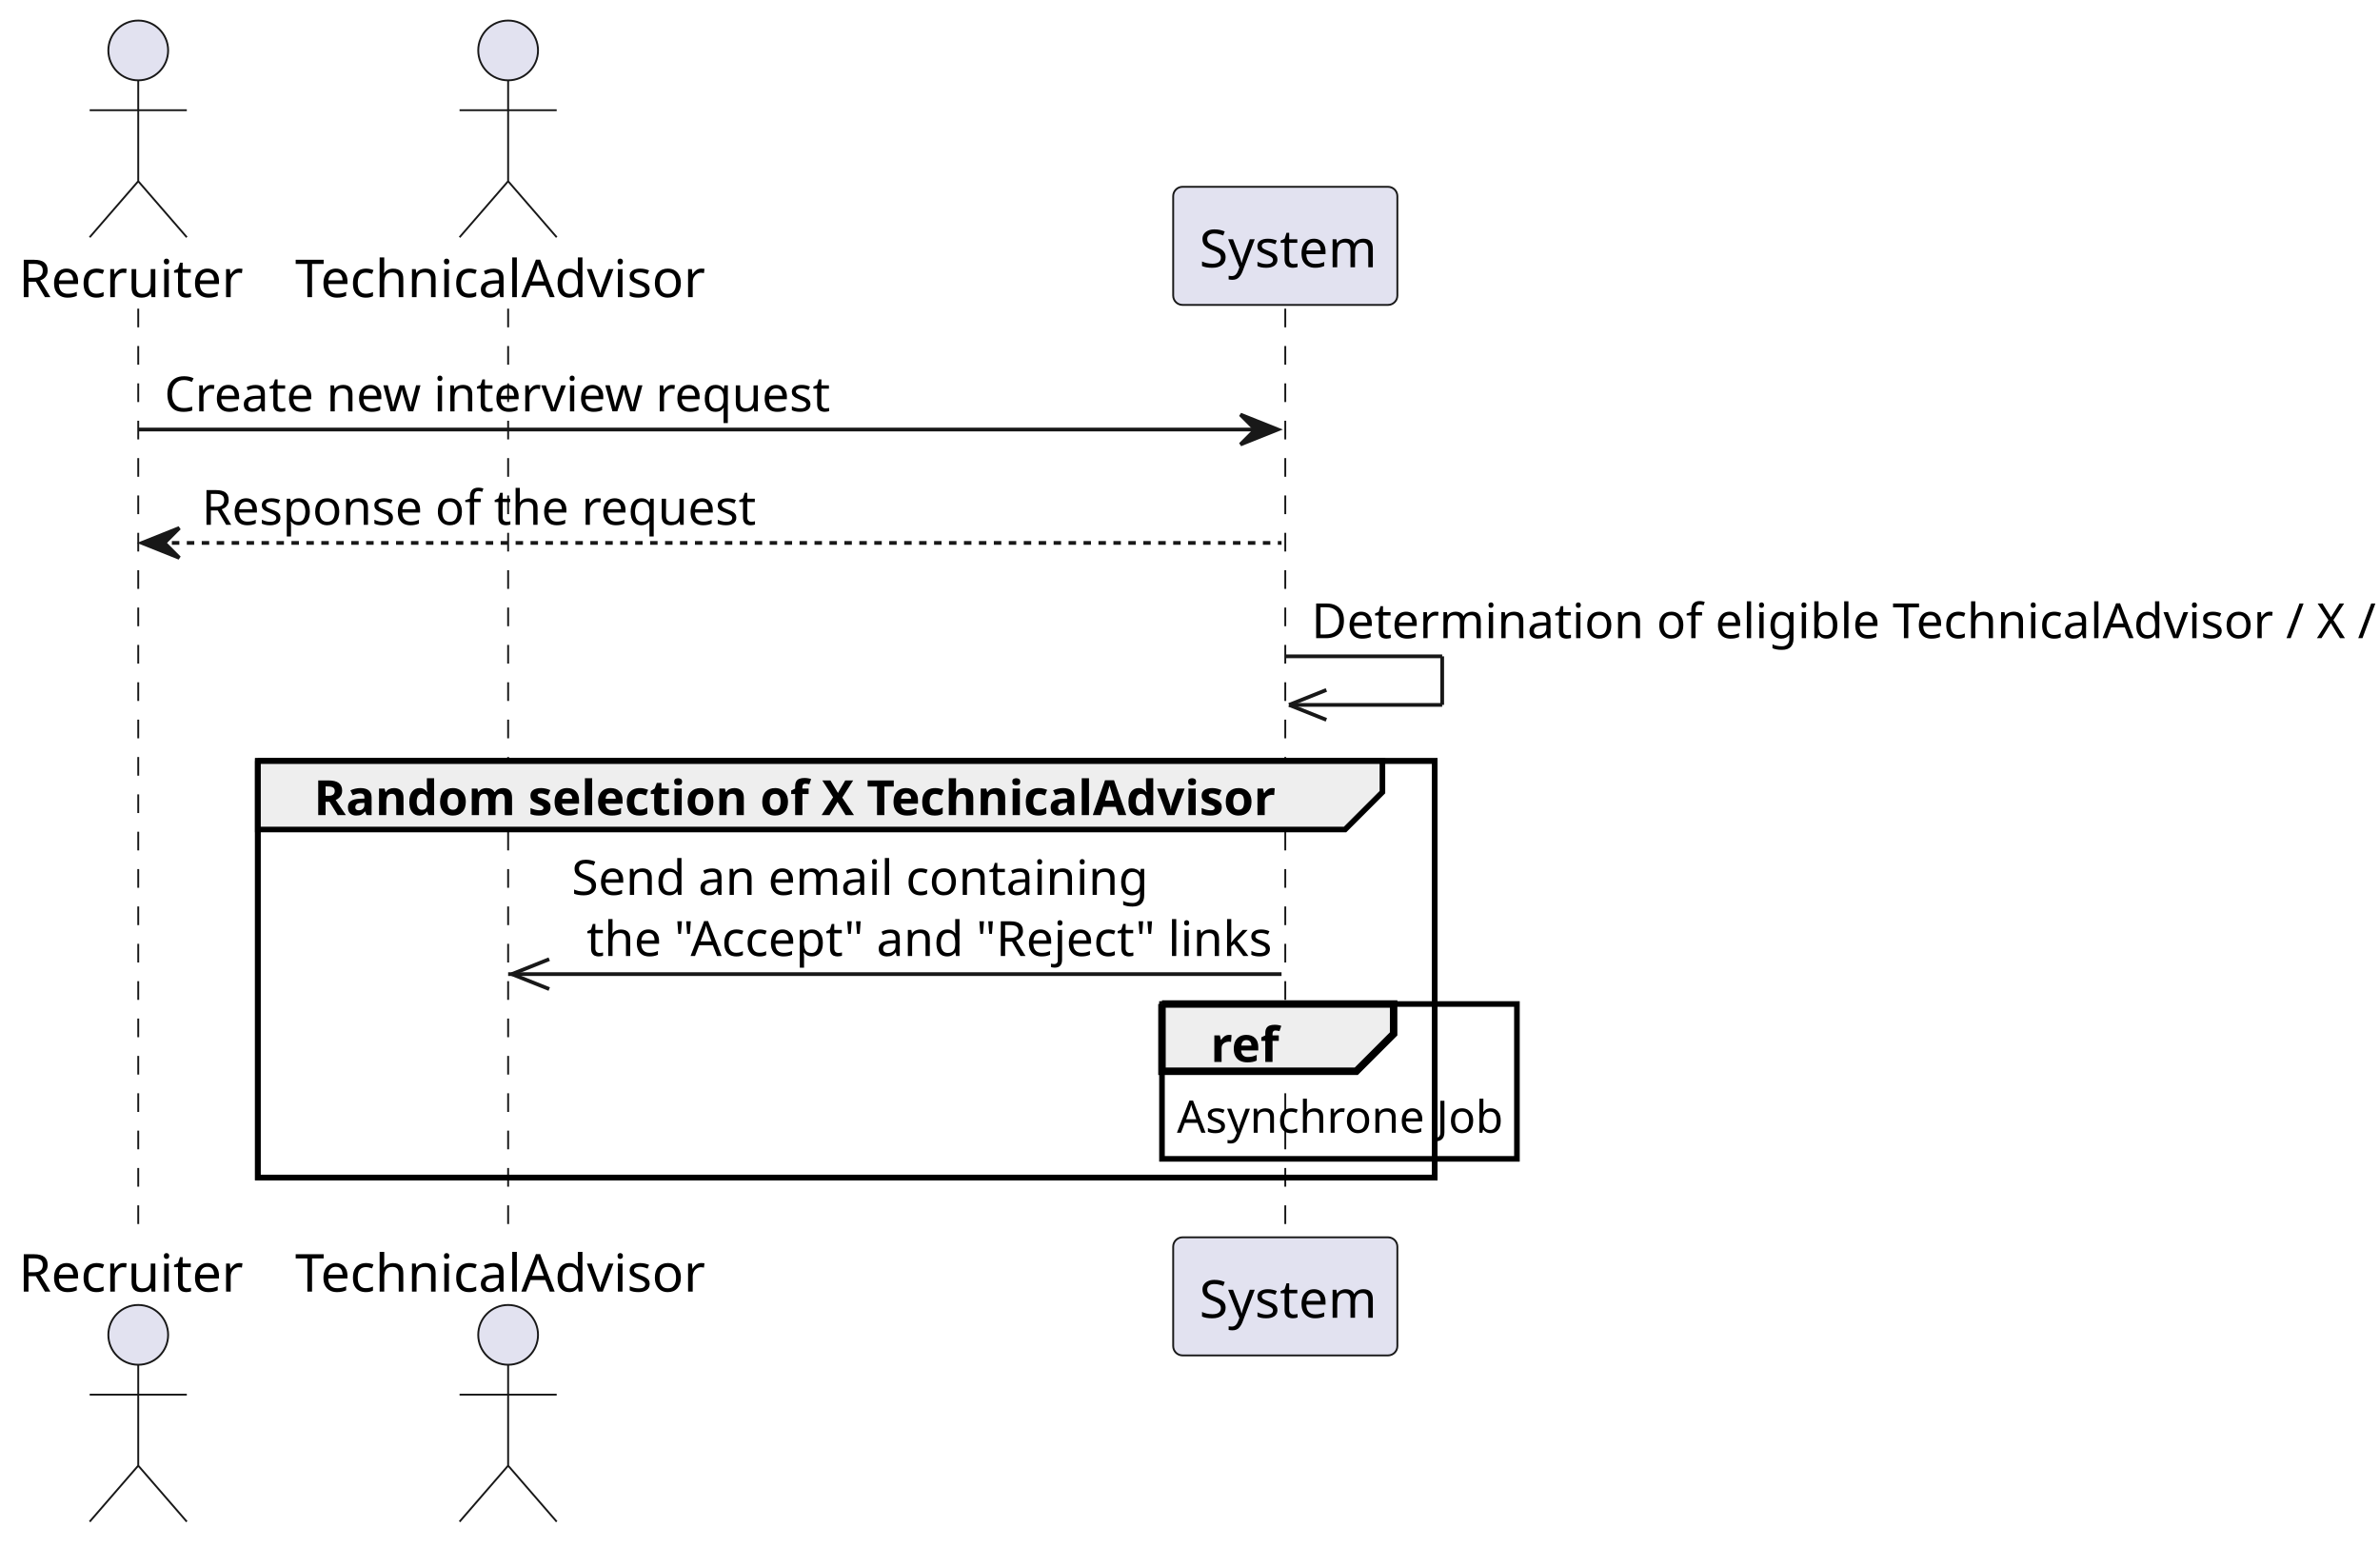
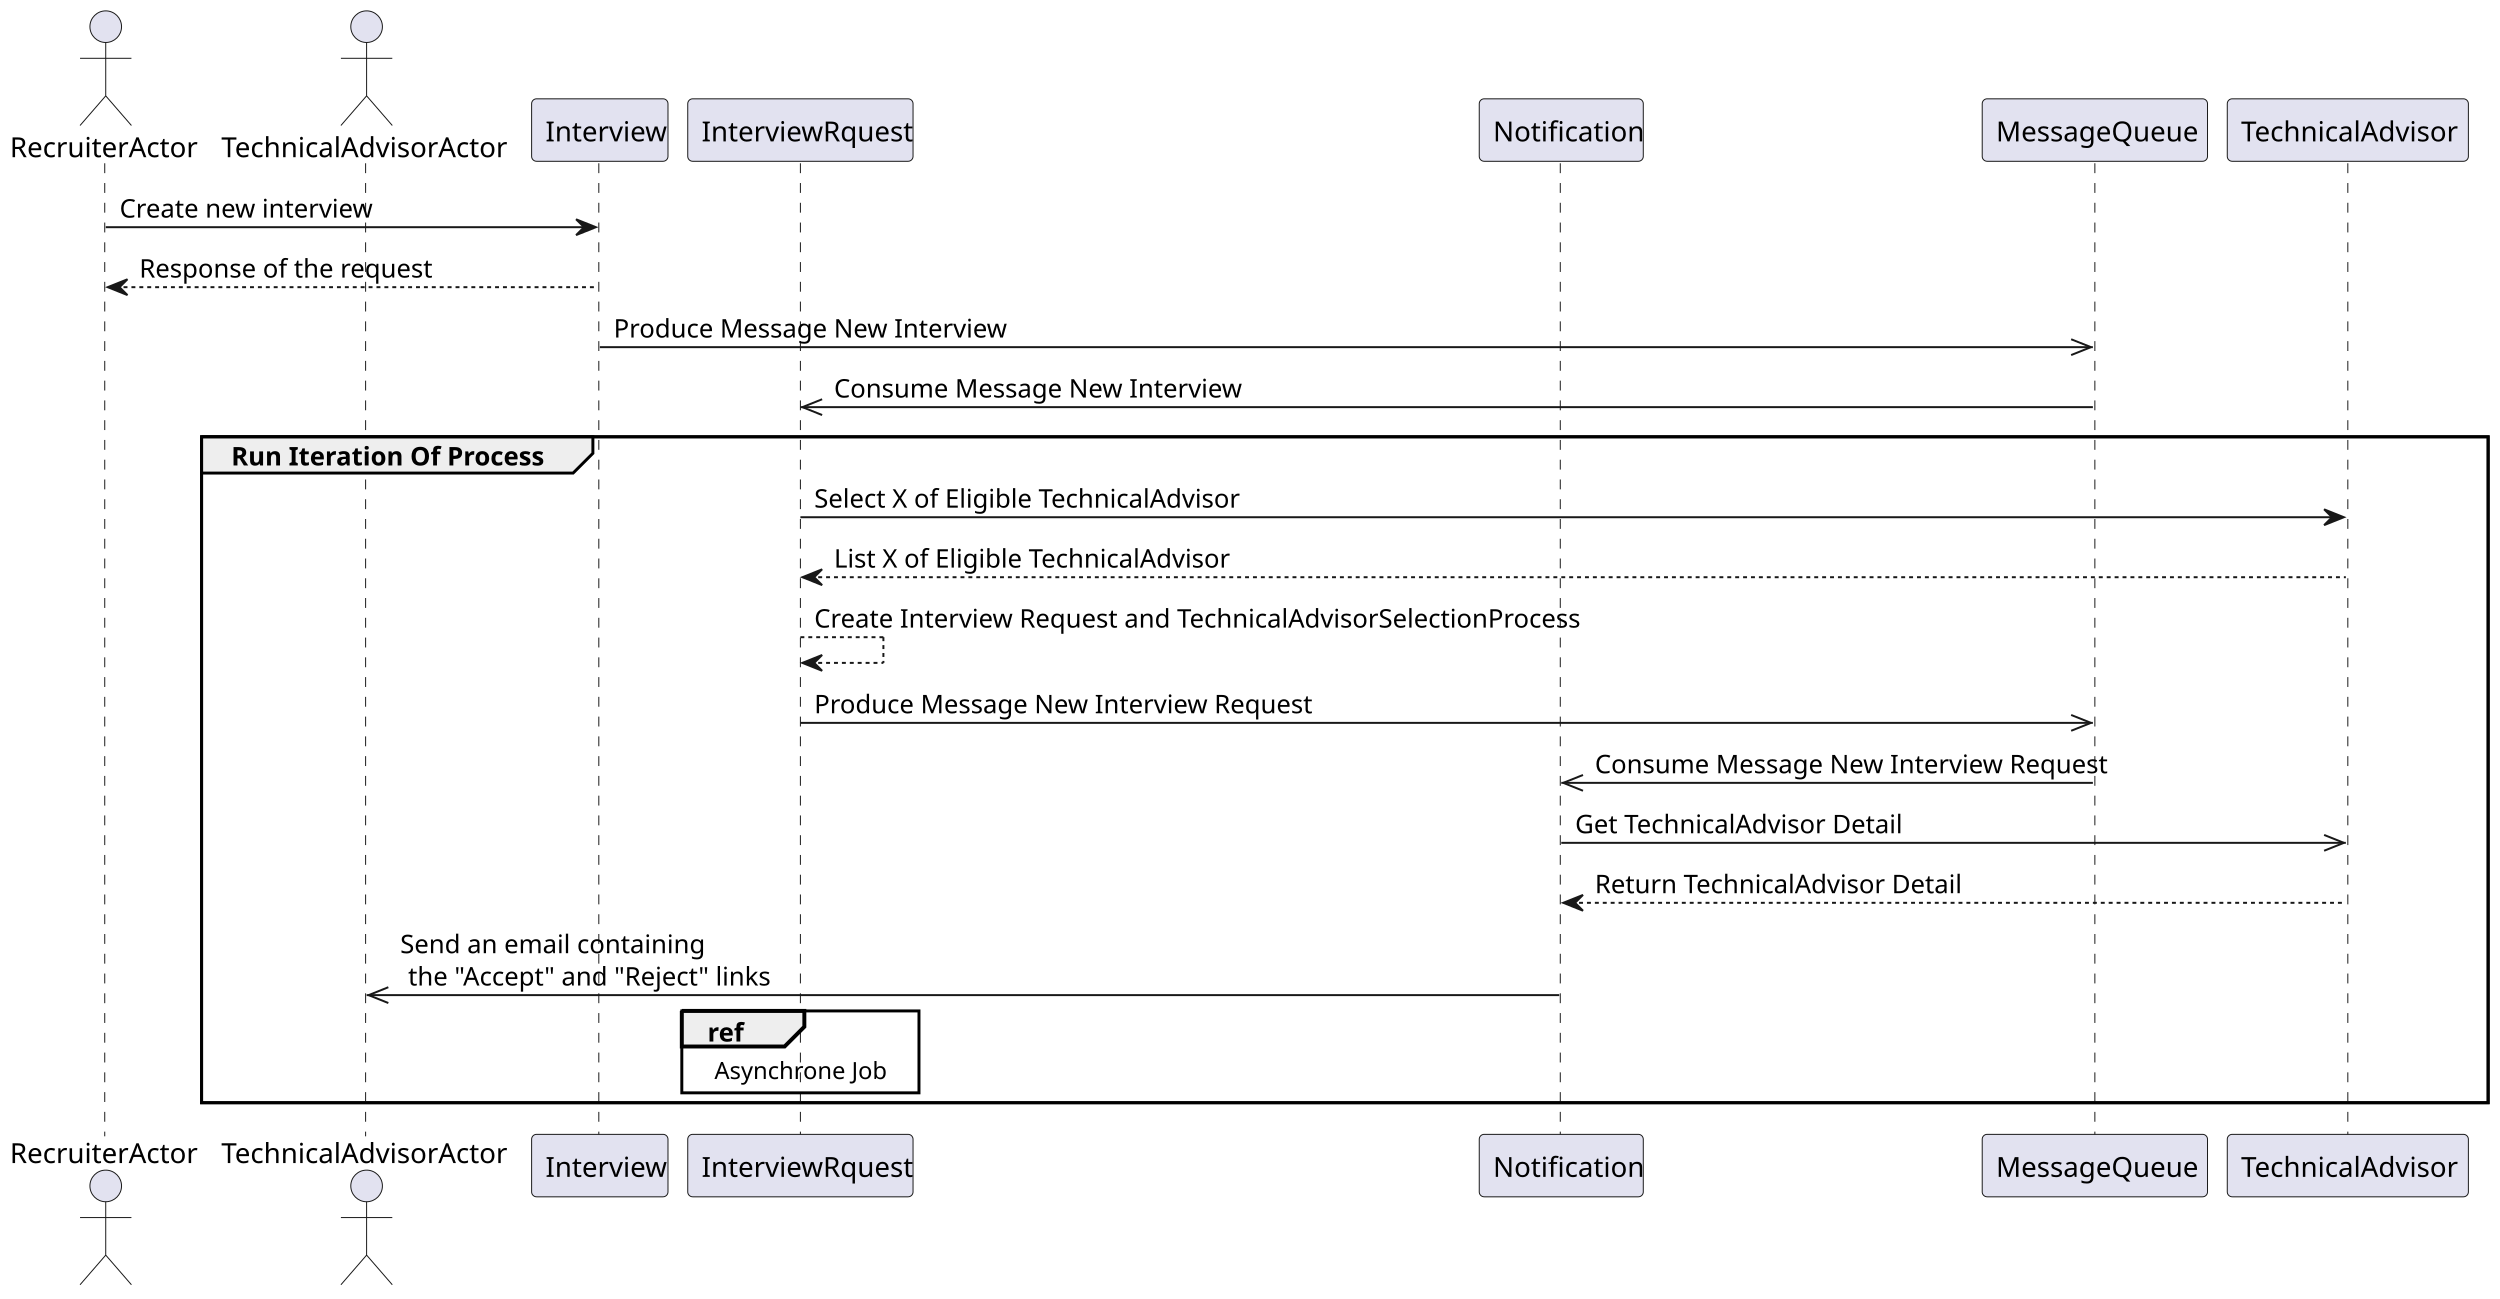
- <svg xmlns="http://www.w3.org/2000/svg" contentStyleType="text/css" height="414px" preserveAspectRatio="none" style="width:637px;height:414px;background:#FFFFFF;" version="1.1" viewBox="0 0 637 414" width="637px" zoomAndPan="magnify">
+ <svg xmlns="http://www.w3.org/2000/svg" contentStyleType="text/css" height="657px" preserveAspectRatio="none" style="width:1265px;height:657px;background:#FFFFFF;" version="1.1" viewBox="0 0 1265 657" width="1265px" zoomAndPan="magnify">
  <defs />
  <g>
-     <rect fill="none" height="111.5" style="stroke:#000000;stroke-width:1.5;" width="315" x="69" y="203.664" />
-     <line style="stroke:#181818;stroke-width:0.5;stroke-dasharray:5.0,5.0;" x1="37" x2="37" y1="82.609" y2="332.164" />
-     <line style="stroke:#181818;stroke-width:0.5;stroke-dasharray:5.0,5.0;" x1="136" x2="136" y1="82.609" y2="332.164" />
-     <line style="stroke:#181818;stroke-width:0.5;stroke-dasharray:5.0,5.0;" x1="344" x2="344" y1="82.609" y2="332.164" />
-     <text fill="#000000" font-family="sans-serif" font-size="14" lengthAdjust="spacing" textLength="58" x="5" y="79.533">Recruiter</text>
-     <ellipse cx="37" cy="13.5" fill="#E2E2F0" rx="8" ry="8" style="stroke:#181818;stroke-width:0.5;" />
-     <path d="M37,21.5 L37,48.5 M24,29.5 L50,29.5 M37,48.5 L24,63.5 M37,48.5 L50,63.5 " fill="none" style="stroke:#181818;stroke-width:0.5;" />
-     <text fill="#000000" font-family="sans-serif" font-size="14" lengthAdjust="spacing" textLength="58" x="5" y="345.697">Recruiter</text>
-     <ellipse cx="37" cy="357.273" fill="#E2E2F0" rx="8" ry="8" style="stroke:#181818;stroke-width:0.5;" />
-     <path d="M37,365.273 L37,392.273 M24,373.273 L50,373.273 M37,392.273 L24,407.273 M37,392.273 L50,407.273 " fill="none" style="stroke:#181818;stroke-width:0.5;" />
-     <text fill="#000000" font-family="sans-serif" font-size="14" lengthAdjust="spacing" textLength="108" x="79" y="79.533">TechnicalAdvisor</text>
-     <ellipse cx="136" cy="13.5" fill="#E2E2F0" rx="8" ry="8" style="stroke:#181818;stroke-width:0.5;" />
-     <path d="M136,21.5 L136,48.5 M123,29.5 L149,29.5 M136,48.5 L123,63.5 M136,48.5 L149,63.5 " fill="none" style="stroke:#181818;stroke-width:0.5;" />
-     <text fill="#000000" font-family="sans-serif" font-size="14" lengthAdjust="spacing" textLength="108" x="79" y="345.697">TechnicalAdvisor</text>
-     <ellipse cx="136" cy="357.273" fill="#E2E2F0" rx="8" ry="8" style="stroke:#181818;stroke-width:0.5;" />
-     <path d="M136,365.273 L136,392.273 M123,373.273 L149,373.273 M136,392.273 L123,407.273 M136,392.273 L149,407.273 " fill="none" style="stroke:#181818;stroke-width:0.5;" />
-     <rect fill="#E2E2F0" height="31.609" rx="2.5" ry="2.5" style="stroke:#181818;stroke-width:0.5;" width="60" x="314" y="50" />
-     <text fill="#000000" font-family="sans-serif" font-size="14" lengthAdjust="spacing" textLength="46" x="321" y="71.533">System</text>
-     <rect fill="#E2E2F0" height="31.609" rx="2.5" ry="2.5" style="stroke:#181818;stroke-width:0.5;" width="60" x="314" y="331.164" />
-     <text fill="#000000" font-family="sans-serif" font-size="14" lengthAdjust="spacing" textLength="46" x="321" y="352.697">System</text>
-     <polygon fill="#181818" points="332,110.961,342,114.961,332,118.961,336,114.961" style="stroke:#181818;stroke-width:1.0;" />
-     <line style="stroke:#181818;stroke-width:1.0;" x1="37" x2="338" y1="114.961" y2="114.961" />
-     <text fill="#000000" font-family="sans-serif" font-size="13" lengthAdjust="spacing" textLength="165" x="44" y="110.105">Create new interview request</text>
-     <polygon fill="#181818" points="48,141.312,38,145.312,48,149.312,44,145.312" style="stroke:#181818;stroke-width:1.0;" />
-     <line style="stroke:#181818;stroke-width:1.0;stroke-dasharray:2.0,2.0;" x1="42" x2="343" y1="145.312" y2="145.312" />
-     <text fill="#000000" font-family="sans-serif" font-size="13" lengthAdjust="spacing" textLength="141" x="54" y="140.456">Response of the request</text>
-     <line style="stroke:#181818;stroke-width:1.0;" x1="344" x2="386" y1="175.664" y2="175.664" />
-     <line style="stroke:#181818;stroke-width:1.0;" x1="386" x2="386" y1="175.664" y2="188.664" />
-     <line style="stroke:#181818;stroke-width:1.0;" x1="345" x2="386" y1="188.664" y2="188.664" />
-     <line style="stroke:#181818;stroke-width:1.0;" x1="345" x2="355" y1="188.664" y2="184.664" />
-     <line style="stroke:#181818;stroke-width:1.0;" x1="345" x2="355" y1="188.664" y2="192.664" />
-     <text fill="#000000" font-family="sans-serif" font-size="13" lengthAdjust="spacing" textLength="279" x="351" y="170.808">Determination of eligible TechnicalAdvisor / X / Y</text>
-     <path d="M69,203.664 L370,203.664 L370,212.016 L360,222.016 L69,222.016 L69,203.664 " fill="#EEEEEE" style="stroke:#000000;stroke-width:1.5;" />
-     <rect fill="none" height="111.5" style="stroke:#000000;stroke-width:1.5;" width="315" x="69" y="203.664" />
-     <text fill="#000000" font-family="sans-serif" font-size="13" font-weight="bold" lengthAdjust="spacing" textLength="256" x="84" y="218.159">Random selection of X TechnicalAdvisor</text>
-     <line style="stroke:#181818;stroke-width:1.0;" x1="137" x2="147" y1="260.719" y2="256.719" />
-     <line style="stroke:#181818;stroke-width:1.0;" x1="137" x2="147" y1="260.719" y2="264.719" />
-     <line style="stroke:#181818;stroke-width:1.0;" x1="136" x2="343" y1="260.719" y2="260.719" />
-     <text fill="#000000" font-family="sans-serif" font-size="13" lengthAdjust="spacing" textLength="146" x="153" y="239.511">Send an email containing</text>
-     <text fill="#000000" font-family="sans-serif" font-size="13" lengthAdjust="spacing" textLength="180" x="157" y="255.862">the "Accept" and "Reject" links</text>
-     <rect fill="none" height="41.445" style="stroke:#000000;stroke-width:1.5;" width="95" x="311" y="268.719" />
-     <path d="M311,268.719 L373,268.719 L373,276.719 L363,286.719 L311,286.719 L311,268.719 " fill="#EEEEEE" style="stroke:#000000;stroke-width:2.0;" />
-     <text fill="#000000" font-family="sans-serif" font-size="13" font-weight="bold" lengthAdjust="spacing" textLength="17" x="324" y="284.214">ref</text>
-     <text fill="#000000" font-family="sans-serif" font-size="12" lengthAdjust="spacing" textLength="87" x="315" y="303.176">Asynchrone Job</text>
+     <rect fill="none" height="336.961" style="stroke:#000000;stroke-width:1.5;" width="1157" x="102" y="221.016" />
+     <line style="stroke:#181818;stroke-width:0.5;stroke-dasharray:5.0,5.0;" x1="53" x2="53" y1="82.609" y2="574.977" />
+     <line style="stroke:#181818;stroke-width:0.5;stroke-dasharray:5.0,5.0;" x1="185" x2="185" y1="82.609" y2="574.977" />
+     <line style="stroke:#181818;stroke-width:0.5;stroke-dasharray:5.0,5.0;" x1="303" x2="303" y1="82.609" y2="574.977" />
+     <line style="stroke:#181818;stroke-width:0.5;stroke-dasharray:5.0,5.0;" x1="405" x2="405" y1="82.609" y2="574.977" />
+     <line style="stroke:#181818;stroke-width:0.5;stroke-dasharray:5.0,5.0;" x1="789.5" x2="789.5" y1="82.609" y2="574.977" />
+     <line style="stroke:#181818;stroke-width:0.5;stroke-dasharray:5.0,5.0;" x1="1060" x2="1060" y1="82.609" y2="574.977" />
+     <line style="stroke:#181818;stroke-width:0.5;stroke-dasharray:5.0,5.0;" x1="1188" x2="1188" y1="82.609" y2="574.977" />
+     <text fill="#000000" font-family="sans-serif" font-size="14" lengthAdjust="spacing" textLength="91" x="5" y="79.533">RecruiterActor</text>
+     <ellipse cx="53.5" cy="13.5" fill="#E2E2F0" rx="8" ry="8" style="stroke:#181818;stroke-width:0.5;" />
+     <path d="M53.5,21.5 L53.5,48.5 M40.5,29.5 L66.5,29.5 M53.5,48.5 L40.5,63.5 M53.5,48.5 L66.5,63.5 " fill="none" style="stroke:#181818;stroke-width:0.5;" />
+     <text fill="#000000" font-family="sans-serif" font-size="14" lengthAdjust="spacing" textLength="91" x="5" y="588.51">RecruiterActor</text>
+     <ellipse cx="53.5" cy="600.086" fill="#E2E2F0" rx="8" ry="8" style="stroke:#181818;stroke-width:0.5;" />
+     <path d="M53.5,608.086 L53.5,635.086 M40.5,616.086 L66.5,616.086 M53.5,635.086 L40.5,650.086 M53.5,635.086 L66.5,650.086 " fill="none" style="stroke:#181818;stroke-width:0.5;" />
+     <text fill="#000000" font-family="sans-serif" font-size="14" lengthAdjust="spacing" textLength="141" x="112" y="79.533">TechnicalAdvisorActor</text>
+     <ellipse cx="185.5" cy="13.5" fill="#E2E2F0" rx="8" ry="8" style="stroke:#181818;stroke-width:0.5;" />
+     <path d="M185.5,21.5 L185.5,48.5 M172.5,29.5 L198.5,29.5 M185.5,48.5 L172.5,63.5 M185.5,48.5 L198.5,63.5 " fill="none" style="stroke:#181818;stroke-width:0.5;" />
+     <text fill="#000000" font-family="sans-serif" font-size="14" lengthAdjust="spacing" textLength="141" x="112" y="588.51">TechnicalAdvisorActor</text>
+     <ellipse cx="185.5" cy="600.086" fill="#E2E2F0" rx="8" ry="8" style="stroke:#181818;stroke-width:0.5;" />
+     <path d="M185.5,608.086 L185.5,635.086 M172.5,616.086 L198.5,616.086 M185.5,635.086 L172.5,650.086 M185.5,635.086 L198.5,650.086 " fill="none" style="stroke:#181818;stroke-width:0.5;" />
+     <rect fill="#E2E2F0" height="31.609" rx="2.5" ry="2.5" style="stroke:#181818;stroke-width:0.5;" width="69" x="269" y="50" />
+     <text fill="#000000" font-family="sans-serif" font-size="14" lengthAdjust="spacing" textLength="55" x="276" y="71.533">Interview</text>
+     <rect fill="#E2E2F0" height="31.609" rx="2.5" ry="2.5" style="stroke:#181818;stroke-width:0.5;" width="69" x="269" y="573.977" />
+     <text fill="#000000" font-family="sans-serif" font-size="14" lengthAdjust="spacing" textLength="55" x="276" y="595.51">Interview</text>
+     <rect fill="#E2E2F0" height="31.609" rx="2.5" ry="2.5" style="stroke:#181818;stroke-width:0.5;" width="114" x="348" y="50" />
+     <text fill="#000000" font-family="sans-serif" font-size="14" lengthAdjust="spacing" textLength="100" x="355" y="71.533">InterviewRquest</text>
+     <rect fill="#E2E2F0" height="31.609" rx="2.5" ry="2.5" style="stroke:#181818;stroke-width:0.5;" width="114" x="348" y="573.977" />
+     <text fill="#000000" font-family="sans-serif" font-size="14" lengthAdjust="spacing" textLength="100" x="355" y="595.51">InterviewRquest</text>
+     <rect fill="#E2E2F0" height="31.609" rx="2.5" ry="2.5" style="stroke:#181818;stroke-width:0.5;" width="83" x="748.5" y="50" />
+     <text fill="#000000" font-family="sans-serif" font-size="14" lengthAdjust="spacing" textLength="69" x="755.5" y="71.533">Notification</text>
+     <rect fill="#E2E2F0" height="31.609" rx="2.5" ry="2.5" style="stroke:#181818;stroke-width:0.5;" width="83" x="748.5" y="573.977" />
+     <text fill="#000000" font-family="sans-serif" font-size="14" lengthAdjust="spacing" textLength="69" x="755.5" y="595.51">Notification</text>
+     <rect fill="#E2E2F0" height="31.609" rx="2.5" ry="2.5" style="stroke:#181818;stroke-width:0.5;" width="114" x="1003" y="50" />
+     <text fill="#000000" font-family="sans-serif" font-size="14" lengthAdjust="spacing" textLength="100" x="1010" y="71.533">MessageQueue</text>
+     <rect fill="#E2E2F0" height="31.609" rx="2.5" ry="2.5" style="stroke:#181818;stroke-width:0.5;" width="114" x="1003" y="573.977" />
+     <text fill="#000000" font-family="sans-serif" font-size="14" lengthAdjust="spacing" textLength="100" x="1010" y="595.51">MessageQueue</text>
+     <rect fill="#E2E2F0" height="31.609" rx="2.5" ry="2.5" style="stroke:#181818;stroke-width:0.5;" width="122" x="1127" y="50" />
+     <text fill="#000000" font-family="sans-serif" font-size="14" lengthAdjust="spacing" textLength="108" x="1134" y="71.533">TechnicalAdvisor</text>
+     <rect fill="#E2E2F0" height="31.609" rx="2.5" ry="2.5" style="stroke:#181818;stroke-width:0.5;" width="122" x="1127" y="573.977" />
+     <text fill="#000000" font-family="sans-serif" font-size="14" lengthAdjust="spacing" textLength="108" x="1134" y="595.51">TechnicalAdvisor</text>
+     <polygon fill="#181818" points="291.5,110.961,301.5,114.961,291.5,118.961,295.5,114.961" style="stroke:#181818;stroke-width:1.0;" />
+     <line style="stroke:#181818;stroke-width:1.0;" x1="53.5" x2="297.5" y1="114.961" y2="114.961" />
+     <text fill="#000000" font-family="sans-serif" font-size="13" lengthAdjust="spacing" textLength="118" x="60.5" y="110.105">Create new interview</text>
+     <polygon fill="#181818" points="64.5,141.312,54.5,145.312,64.5,149.312,60.5,145.312" style="stroke:#181818;stroke-width:1.0;" />
+     <line style="stroke:#181818;stroke-width:1.0;stroke-dasharray:2.0,2.0;" x1="58.5" x2="302.5" y1="145.312" y2="145.312" />
+     <text fill="#000000" font-family="sans-serif" font-size="13" lengthAdjust="spacing" textLength="141" x="70.5" y="140.456">Response of the request</text>
+     <line style="stroke:#181818;stroke-width:1.0;" x1="1058" x2="1048" y1="175.664" y2="171.664" />
+     <line style="stroke:#181818;stroke-width:1.0;" x1="1058" x2="1048" y1="175.664" y2="179.664" />
+     <line style="stroke:#181818;stroke-width:1.0;" x1="303.5" x2="1059" y1="175.664" y2="175.664" />
+     <text fill="#000000" font-family="sans-serif" font-size="13" lengthAdjust="spacing" textLength="187" x="310.5" y="170.808">Produce Message New Interview</text>
+     <line style="stroke:#181818;stroke-width:1.0;" x1="406" x2="416" y1="206.016" y2="202.016" />
+     <line style="stroke:#181818;stroke-width:1.0;" x1="406" x2="416" y1="206.016" y2="210.016" />
+     <line style="stroke:#181818;stroke-width:1.0;" x1="405" x2="1059" y1="206.016" y2="206.016" />
+     <text fill="#000000" font-family="sans-serif" font-size="13" lengthAdjust="spacing" textLength="194" x="422" y="201.159">Consume Message New Interview</text>
+     <path d="M102,221.016 L300,221.016 L300,229.367 L290,239.367 L102,239.367 L102,221.016 " fill="#EEEEEE" style="stroke:#000000;stroke-width:1.5;" />
+     <rect fill="none" height="336.961" style="stroke:#000000;stroke-width:1.5;" width="1157" x="102" y="221.016" />
+     <text fill="#000000" font-family="sans-serif" font-size="13" font-weight="bold" lengthAdjust="spacing" textLength="153" x="117" y="235.511">Run Iteration Of Process</text>
+     <polygon fill="#181818" points="1176,257.719,1186,261.719,1176,265.719,1180,261.719" style="stroke:#181818;stroke-width:1.0;" />
+     <line style="stroke:#181818;stroke-width:1.0;" x1="405" x2="1182" y1="261.719" y2="261.719" />
+     <text fill="#000000" font-family="sans-serif" font-size="13" lengthAdjust="spacing" textLength="209" x="412" y="256.862">Select X of Eligible TechnicalAdvisor</text>
+     <polygon fill="#181818" points="416,288.07,406,292.07,416,296.07,412,292.07" style="stroke:#181818;stroke-width:1.0;" />
+     <line style="stroke:#181818;stroke-width:1.0;stroke-dasharray:2.0,2.0;" x1="410" x2="1187" y1="292.07" y2="292.07" />
+     <text fill="#000000" font-family="sans-serif" font-size="13" lengthAdjust="spacing" textLength="193" x="422" y="287.214">List X of Eligible TechnicalAdvisor</text>
+     <line style="stroke:#181818;stroke-width:1.0;stroke-dasharray:2.0,2.0;" x1="405" x2="447" y1="322.422" y2="322.422" />
+     <line style="stroke:#181818;stroke-width:1.0;stroke-dasharray:2.0,2.0;" x1="447" x2="447" y1="322.422" y2="335.422" />
+     <line style="stroke:#181818;stroke-width:1.0;stroke-dasharray:2.0,2.0;" x1="406" x2="447" y1="335.422" y2="335.422" />
+     <polygon fill="#181818" points="416,331.422,406,335.422,416,339.422,412,335.422" style="stroke:#181818;stroke-width:1.0;" />
+     <text fill="#000000" font-family="sans-serif" font-size="13" lengthAdjust="spacing" textLength="371" x="412" y="317.565">Create Interview Request and TechnicalAdvisorSelectionProcess</text>
+     <line style="stroke:#181818;stroke-width:1.0;" x1="1058" x2="1048" y1="365.773" y2="361.773" />
+     <line style="stroke:#181818;stroke-width:1.0;" x1="1058" x2="1048" y1="365.773" y2="369.773" />
+     <line style="stroke:#181818;stroke-width:1.0;" x1="405" x2="1059" y1="365.773" y2="365.773" />
+     <text fill="#000000" font-family="sans-serif" font-size="13" lengthAdjust="spacing" textLength="239" x="412" y="360.917">Produce Message New Interview Request</text>
+     <line style="stroke:#181818;stroke-width:1.0;" x1="791" x2="801" y1="396.125" y2="392.125" />
+     <line style="stroke:#181818;stroke-width:1.0;" x1="791" x2="801" y1="396.125" y2="400.125" />
+     <line style="stroke:#181818;stroke-width:1.0;" x1="790" x2="1059" y1="396.125" y2="396.125" />
+     <text fill="#000000" font-family="sans-serif" font-size="13" lengthAdjust="spacing" textLength="246" x="807" y="391.269">Consume Message New Interview Request</text>
+     <line style="stroke:#181818;stroke-width:1.0;" x1="1186" x2="1176" y1="426.477" y2="422.477" />
+     <line style="stroke:#181818;stroke-width:1.0;" x1="1186" x2="1176" y1="426.477" y2="430.477" />
+     <line style="stroke:#181818;stroke-width:1.0;" x1="790" x2="1187" y1="426.477" y2="426.477" />
+     <text fill="#000000" font-family="sans-serif" font-size="13" lengthAdjust="spacing" textLength="159" x="797" y="421.62">Get TechnicalAdvisor Detail</text>
+     <polygon fill="#181818" points="801,452.828,791,456.828,801,460.828,797,456.828" style="stroke:#181818;stroke-width:1.0;" />
+     <line style="stroke:#181818;stroke-width:1.0;stroke-dasharray:2.0,2.0;" x1="795" x2="1187" y1="456.828" y2="456.828" />
+     <text fill="#000000" font-family="sans-serif" font-size="13" lengthAdjust="spacing" textLength="176" x="807" y="451.972">Return TechnicalAdvisor Detail</text>
+     <line style="stroke:#181818;stroke-width:1.0;" x1="186.5" x2="196.5" y1="503.531" y2="499.531" />
+     <line style="stroke:#181818;stroke-width:1.0;" x1="186.5" x2="196.5" y1="503.531" y2="507.531" />
+     <line style="stroke:#181818;stroke-width:1.0;" x1="185.5" x2="789" y1="503.531" y2="503.531" />
+     <text fill="#000000" font-family="sans-serif" font-size="13" lengthAdjust="spacing" textLength="146" x="202.5" y="482.323">Send an email containing</text>
+     <text fill="#000000" font-family="sans-serif" font-size="13" lengthAdjust="spacing" textLength="180" x="206.5" y="498.675">the "Accept" and "Reject" links</text>
+     <rect fill="none" height="41.445" style="stroke:#000000;stroke-width:1.5;" width="120" x="345" y="511.531" />
+     <path d="M345,511.531 L407,511.531 L407,519.531 L397,529.531 L345,529.531 L345,511.531 " fill="#EEEEEE" style="stroke:#000000;stroke-width:2.0;" />
+     <text fill="#000000" font-family="sans-serif" font-size="13" font-weight="bold" lengthAdjust="spacing" textLength="17" x="358" y="527.026">ref</text>
+     <text fill="#000000" font-family="sans-serif" font-size="12" lengthAdjust="spacing" textLength="87" x="361.5" y="545.988">Asynchrone Job</text>
  </g>
</svg>
